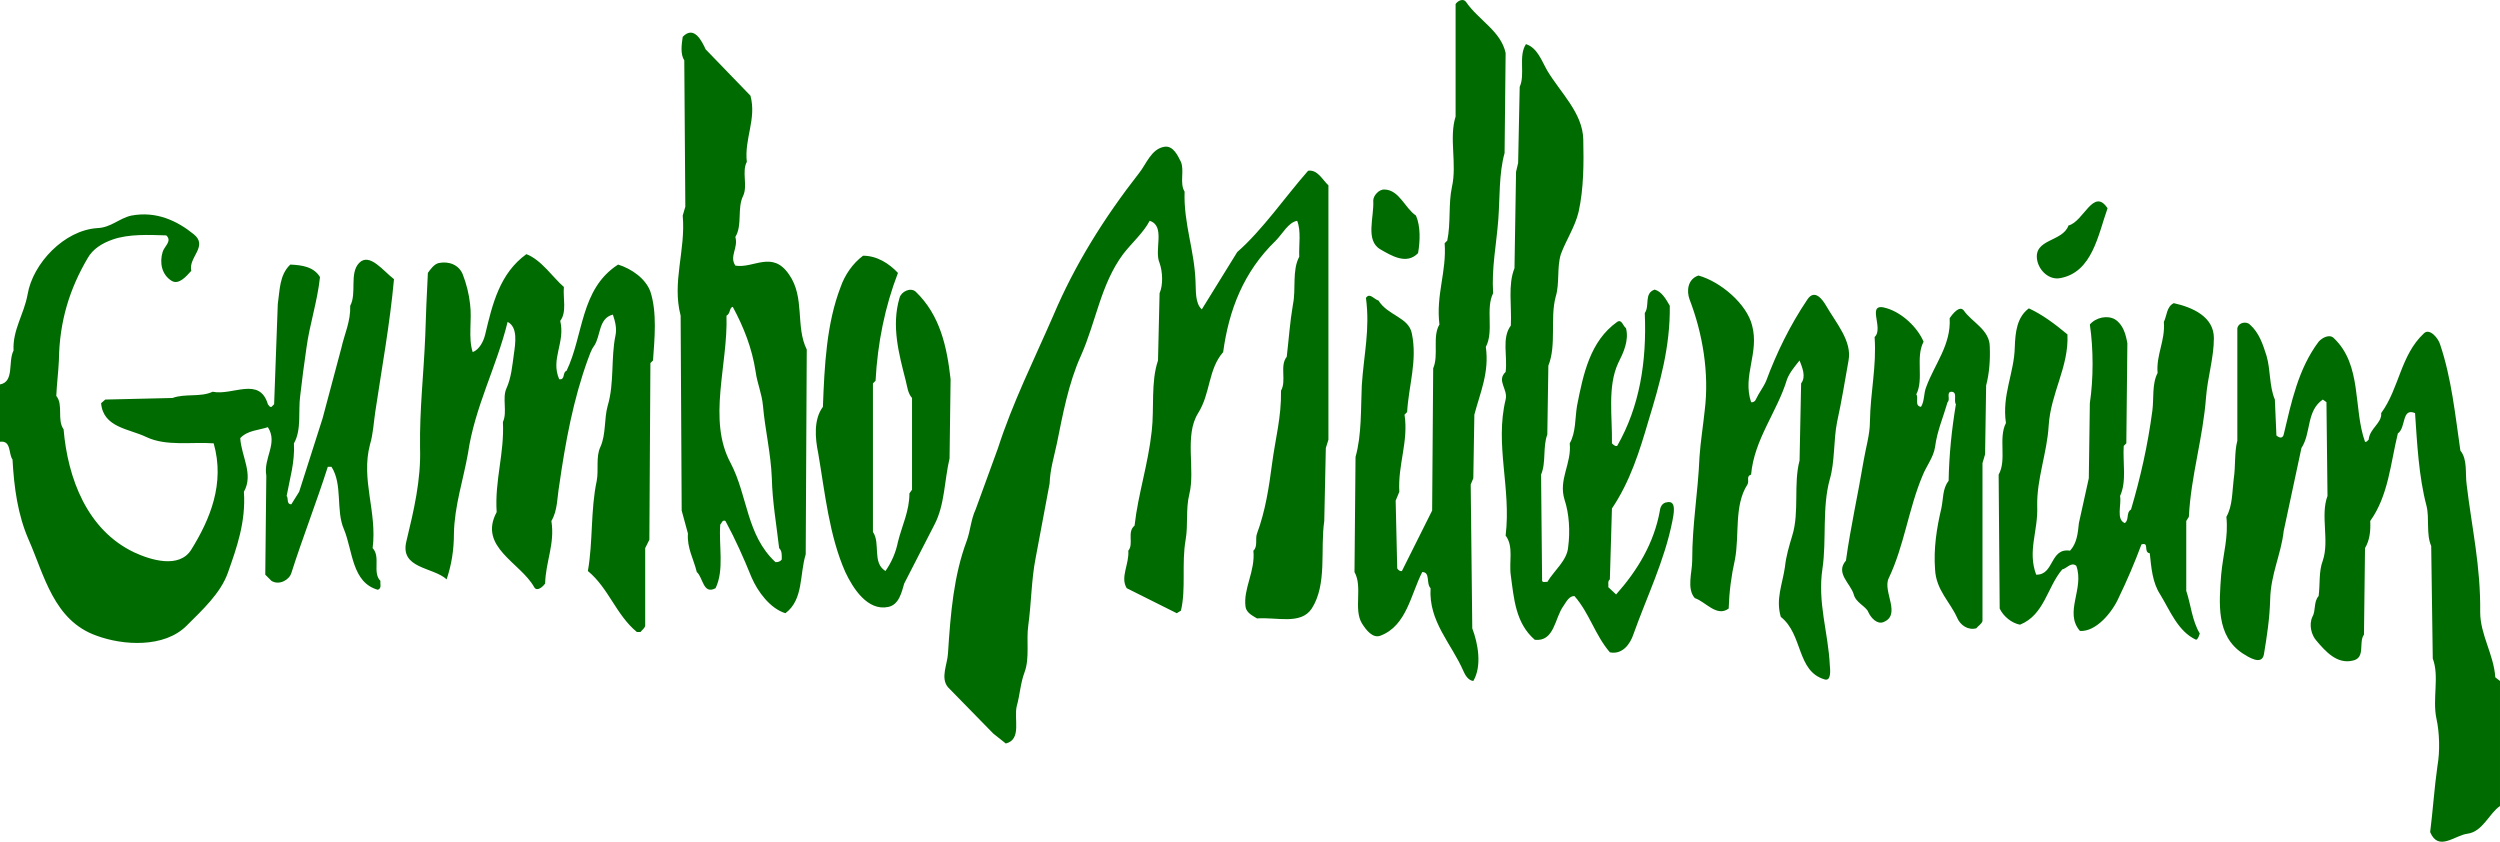
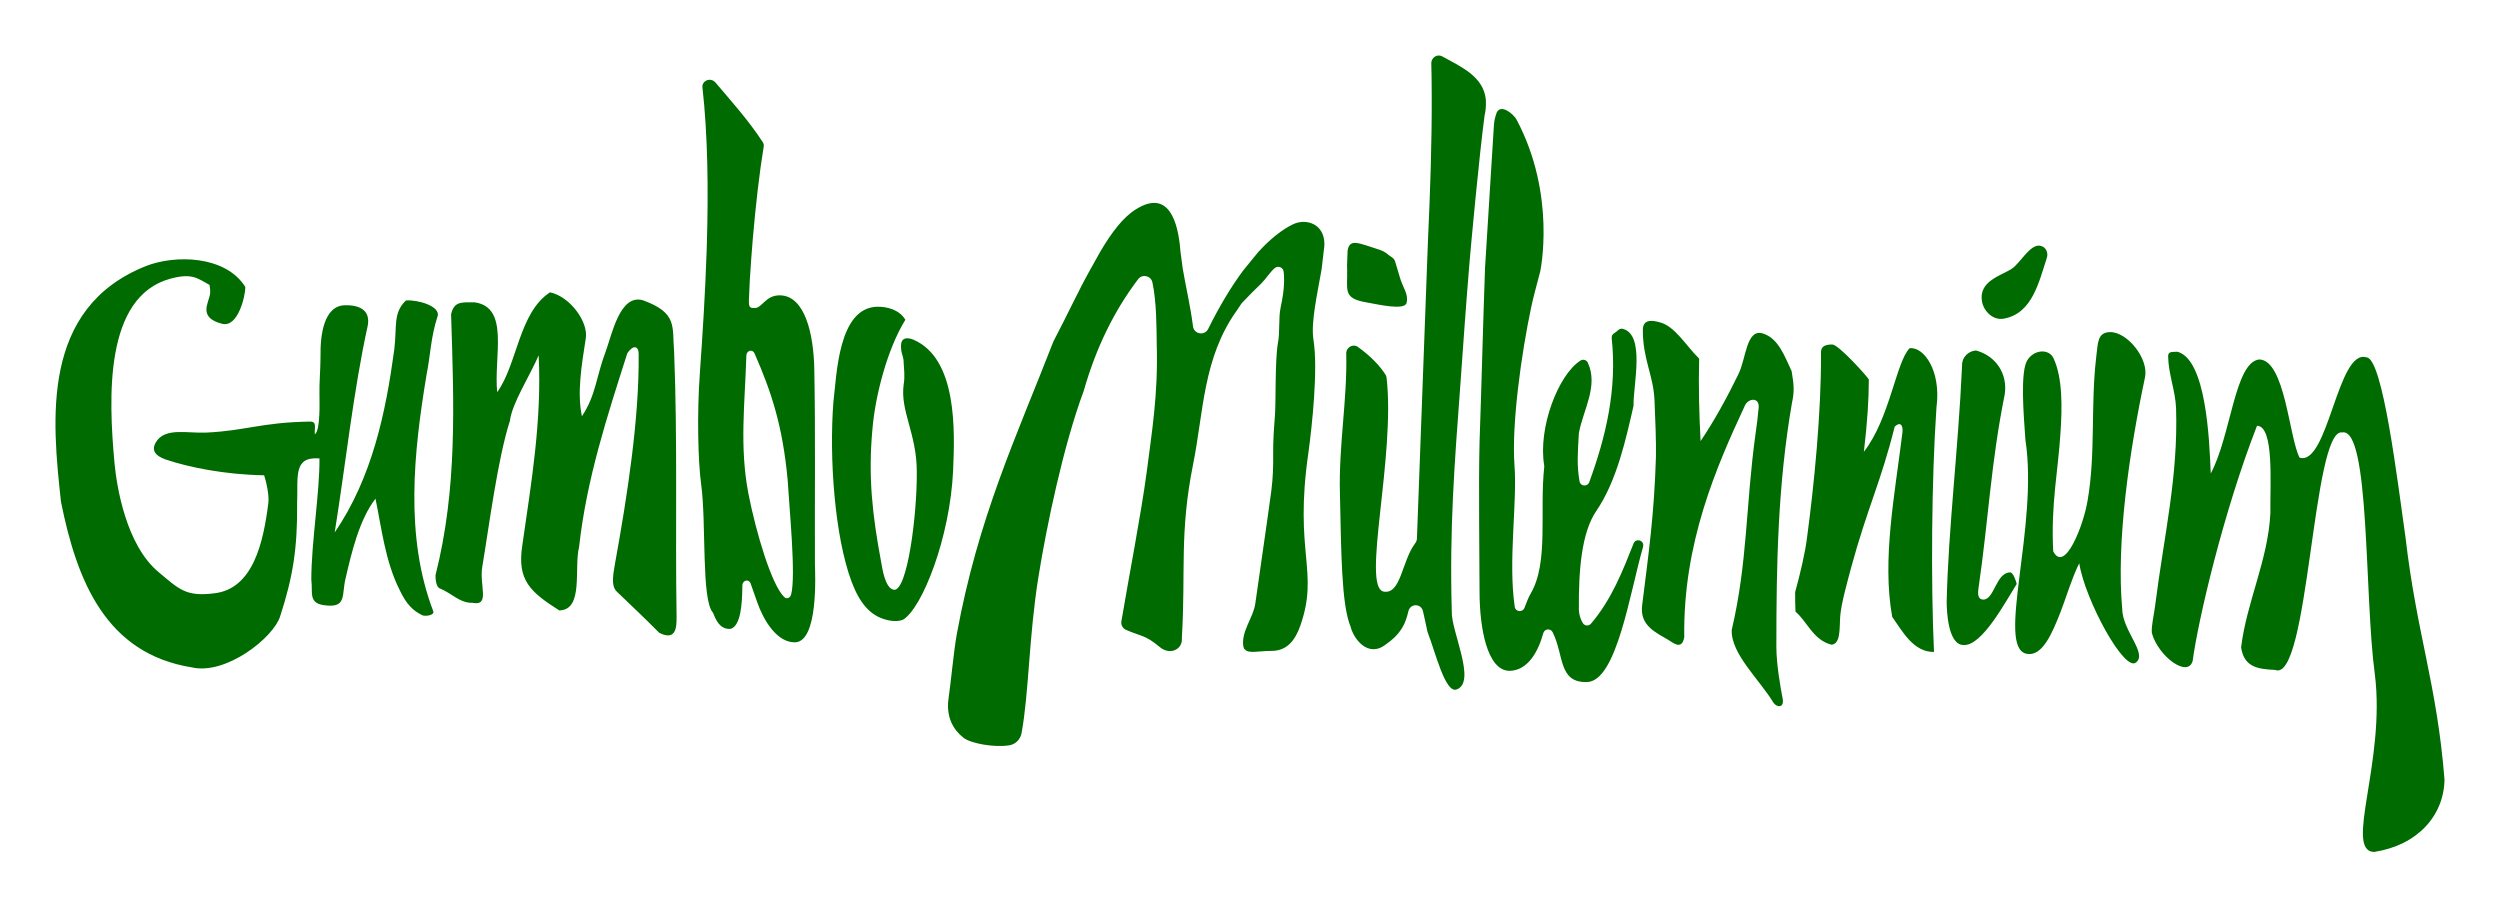
- <svg xmlns="http://www.w3.org/2000/svg" width="639.6" height="215.348">
+ <svg xmlns="http://www.w3.org/2000/svg" width="675.936" height="245.347">
  <defs>
-     <clipPath id="gumbo-clip">
-       <path d="M0 161.511h479.7V0H0z" />
+     <clipPath clipPathUnits="userSpaceOnUse" id="a">
+       <path d="M0 226.772h566.929V0H0z" />
    </clipPath>
  </defs>
-   <g clip-path="url(#gumbo-clip)" transform="matrix(1.33333 0 0 -1.33333 0 215.348)" fill="#006b00">
-     <path d="M281.3 161.145c2.4-3.5 6.7-5.6 7.6-9.8l-.2-19.2c-1.1-3.9-.9-8.7-1.2-12.7-.4-5.2-1.3-9.2-1-14.2-1.5-3 .2-7.3-1.4-10.3.7-4.9-1.1-8.8-2.2-13l-.2-12.2-.5-1.2.3-27.6c1.1-2.9 1.9-7.2.2-10.1-1 .1-1.6 1.2-1.9 1.9-2.3 5.3-6.7 9.5-6.3 15.9-.9.9 0 3.1-1.6 3.1-2.2-4.3-3-10.3-8-12.2-1.5-.6-2.8 1.1-3.6 2.4-1.6 2.7.2 7-1.4 9.8l.2 22.1c1.2 4.2 1 9.3 1.2 13.7.4 6.1 1.6 10.7.8 16.8.7 1.1 1.6-.3 2.4-.5 1.8-2.9 5.8-3.2 6.4-6.3 1.1-5.2-.6-10-.9-15.1l-.5-.5c.8-5.1-1.3-9.6-1-14.8l-.7-1.7.3-13c.2-.3.5-.6.9-.5l5.8 11.6.2 27.3c1.1 2.5-.2 6.1 1.2 8.4-.7 5.7 1.4 10.1 1 15.6l.5.5c.7 3.3.2 7.1.9 10.3 1 4.4-.6 9.4.7 13.5v21.6c.5.7 1.5 1.1 2 .4M296.9 147.945c2.5-4.2 6.8-8.1 6.9-13.2.1-4.5.1-9.4-.9-13.9-.7-2.9-2.4-5.4-3.4-8.1-.8-2.6-.2-5.6-1-8.2-1.1-4.1.2-9.2-1.4-13.2l-.2-13.2c-.9-2.4-.2-5.4-1.2-7.7l.2-20.4c.2-.4.6-.1 1-.2 1.3 2.2 3.8 4.1 4 6.7.4 3 .2 6.4-.7 9.1-1.2 3.9 1.4 6.9 1 10.8 1.2 2.1 1 4.8 1.4 7.2 1.2 6.1 2.5 12.4 7.7 16.1.9.6 1.1-.8 1.7-1.2.6-2.4-.5-4.7-1.5-6.7-2.1-4.5-1.1-10.4-1.2-15.4.3-.3.6-.6 1-.5 4.3 7.5 5.7 16.1 5.3 25.5 1 1.4-.2 3.8 1.9 4.5 1.4-.4 2.2-1.9 2.9-3.1.1-7.9-1.9-14.9-4.1-22.1-1.7-5.8-3.5-11.6-7-16.8l-.4-13.6c-.5-.4-.2-1-.3-1.5l1.5-1.4c4.1 4.6 7.3 9.9 8.4 16.1.1.8.5 1.5 1.4 1.6 1.9.4 1.2-2.5 1-3.6-1.5-7.6-4.9-14.5-7.5-21.8-.6-1.8-2.1-3.9-4.5-3.4-2.9 3.4-3.9 7.5-6.8 10.8-1 0-1.5-1-2.1-1.9-1.7-2.3-1.7-6.9-5.5-6.5-3.7 3.2-4 7.9-4.6 12.3-.4 2.6.6 5.6-1 7.7 1.1 9.1-2.1 17.4 0 26.1.5 2-1.8 3.6 0 5.3.4 3-.8 6.5 1 8.9.2 3.7-.6 7.8.7 11l.3 18.5.4 1.7.3 14.6c1.1 2.4-.3 5.9 1.2 8.2 2.2-.7 3-3.2 4.1-5.1M226.6 130.445c.7-1.7-.3-4.1.7-5.7-.2-6.2 1.9-11.2 2.1-17.3.1-1.8-.1-4.1 1.2-5.3l6.8 11c4.9 4.3 9.2 10.6 13.6 15.6 1.8.3 2.8-1.8 3.9-2.8v-48.8l-.5-1.6-.3-14c-.8-5.5.6-12.1-2.4-16.8-2.1-3.2-6.8-1.6-10.5-1.9-1 .6-2 1.1-2.2 2.2-.5 3.5 1.9 6.8 1.5 10.8.9.8.3 2.3.7 3.3 1.6 4.3 2.3 8.9 2.9 13.5.6 4.6 1.8 8.9 1.7 13.9 1.1 1.9-.3 4.8 1.1 6.5.4 3.4.6 6.6 1.2 10.1.6 2.9-.2 6.5 1.2 9.1-.1 2.3.4 4.9-.4 6.9-1.7-.3-2.8-2.5-4.1-3.8-6.2-6-9-13.3-10.1-21.4-2.9-3.3-2.4-7.9-4.8-11.7-2.7-4.3-.5-10.8-1.7-15.6-.7-2.8-.2-5.9-.7-8.7-.8-4.6.1-9.4-.9-13.6l-.8-.5-9.6 4.8c-1.3 2.1.5 4.6.3 7.2 1.1 1.3-.3 3.6 1.2 4.8.7 6.2 2.6 11.7 3.3 18.2.5 4.3-.2 9.4 1.2 13.5l.3 12.9c.7 1.6.6 4.1 0 5.8-1.1 2.5 1.2 7.1-1.9 8.1-1.2-2.3-3.4-4.2-5.1-6.4-4.3-5.8-5.2-13-8.1-19.5-2.4-5.3-3.5-11.4-4.6-16.8-.6-2.8-1.3-5-1.4-7.7l-2.7-14.4c-.8-4.1-.8-8.5-1.4-12.9-.4-2.8.3-6.2-.7-8.9-.8-2.1-.9-4.4-1.5-6.5-.6-2.5 1-6.4-2.1-7.2l-2.4 1.9-8.7 8.9c-1.5 1.8-.1 4.4 0 6.5.5 7.8 1.1 14.9 3.6 21.6.7 1.9.8 4.1 1.7 6l4.3 11.8c2.8 8.7 6.9 16.9 10.6 25.4 4.1 9.7 9.7 18.7 16.5 27.4 1.3 1.6 2.3 4.6 4.8 5 1.7.3 2.6-1.7 3.2-2.9" />
-     <path d="M271.7 120.145c.9-2.1.8-4.9.4-7.2-2.2-2.3-5.1-.5-7.2.7-3 1.7-1.2 6.2-1.4 9.4 0 .9 1.1 2.2 2.2 2.1 2.8-.1 3.9-3.6 6-5M404.4 121.545c-1.8-5-2.9-12.3-9.1-13.4-2.1-.4-4 1.4-4.4 3.4-.8 4.2 4.9 3.5 6 6.7 2.9.7 4.8 7.4 7.5 3.3M37.2 116.545c2.8-2.3-1.1-4.4-.5-7-.9-1-2.4-2.8-3.8-1.9-1.9 1.2-2.3 3.5-1.7 5.5.3 1.1 1.9 2.1.7 3.2-3.3.1-7.2.3-10.3-.8-2-.7-3.8-1.8-4.8-3.6-3.4-5.8-5.4-12-5.5-19.6-.1-2.2-.4-4.5-.5-6.8 1.4-1.7.1-4.6 1.4-6.4.8-9.4 4.5-19.3 13.5-23.6 3.2-1.5 8.7-3.2 11 .5 3.6 5.8 6.5 12.7 4.3 20.4-4.3.3-9.1-.6-12.9 1.2-3.3 1.6-8.3 1.8-8.7 6.5l.8.7 12.9.3c2.4.9 5.4.1 7.7 1.2 3.8-.8 9 3 10.6-2.4.2-.2.3-.6.7-.5l.5.5.7 19.2c.4 2.7.3 5.6 2.4 7.6 2.2-.1 4.5-.4 5.7-2.4-.5-4.7-2-9.1-2.6-13.6-.5-3.4-.8-5.8-1.2-9.2-.4-2.9.3-6.5-1.2-9.1.2-3.6-.8-6.8-1.4-10.1.4-.4-.1-1.6.9-1.6l1.5 2.4 4.5 14.1 3.6 13.5c.6 2.7 1.8 5.1 1.7 8.1 1.3 2.4-.2 6.2 1.7 8.2 2 2.1 4.7-1.6 6.7-3.1-.8-8.7-2.3-16.8-3.6-25.5-.3-2-.4-4.2-1-6.2-1.8-6.8 1.4-12.9.5-19.9 1.6-1.7-.1-4.7 1.5-6.3-.1-.6.3-1.4-.5-1.7-5 1.4-4.8 7.5-6.5 11.6-1.6 3.6-.2 8.6-2.4 12h-.7c-2.2-6.9-4.8-13.5-7-20.4-.4-1.3-2.3-2.4-3.8-1.5l-1.2 1.2.2 19c-.6 3.4 2.3 6.2.3 9.3-1.8-.6-3.9-.6-5.3-2.1.2-3.5 2.6-6.9.7-10.3.4-5.8-1.4-10.8-3.1-15.6-1.4-3.9-4.9-7.1-7.9-10.1-4.3-4.3-12.2-3.8-17.3-1.9-8.2 2.9-10 11.6-13 18.4-2.1 4.8-2.8 10-3.1 15.4-.8 1.1-.2 3.7-2.4 3.4v11c2.8.5 1.5 4.4 2.6 6.5-.2 4 2 6.9 2.7 10.8 1 5.9 7 12.3 13.4 12.7 2.6.1 4.2 1.9 6.5 2.4 4.8.9 8.8-1 12-3.6M108.2 106.445c-.2-2.1.6-4.8-.7-6.5 1-4.2-1.9-7.3-.2-11.2 1.2-.2.6 1.4 1.4 1.6 3.3 6.8 2.6 15.7 9.9 20.4 2.6-.8 5.3-2.7 6.2-5.2 1.3-4 .8-9 .5-13.2l-.5-.5-.2-33.9-.8-1.6v-14.9c-.1-.5-.6-.8-.9-1.2h-.7c-4 3.3-5.4 8.4-9.4 11.7 1 5.6.5 11.7 1.7 17.3.4 2.1-.2 4.6.7 6.5 1.1 2.4.7 5.4 1.4 7.9 1.3 4.3.6 9.2 1.5 13.5.3 1.4-.1 2.8-.5 4-2.8-.7-2.3-4.1-3.6-6-.6-.8-.8-1.6-1.2-2.6-2.8-7.7-4.3-15.8-5.5-24.2-.4-2.3-.3-4.8-1.5-6.8.7-4.4-1.1-7.8-1.2-12-.5-.7-1.6-1.6-2.1-.7-2.6 4.7-10.8 7.7-7.2 14.4-.4 6.1 1.5 11.2 1.2 17.3.9 1.9-.2 4.6.7 6.5.9 2 1.1 4.3 1.4 6.5.3 2.1.8 5.2-1.2 6.2-2.1-8.6-6.3-16.3-7.6-25.2-.9-5.1-2.6-10.1-2.7-15.4 0-3.3-.5-6.1-1.4-8.8-2.6 2.4-9.1 2-7.7 7.4 1.4 5.8 2.8 11.7 2.6 17.8-.1 7.6.7 14.1 1 21.6.1 3.7.3 8 .5 12 .5.7 1.2 1.7 2.1 1.9 2 .4 3.9-.4 4.6-2.2.7-1.8 1.2-3.8 1.4-5.7.4-3-.4-6.4.5-9.2 1.3.5 2.1 2.1 2.4 3.4 1.4 5.9 2.8 11.7 7.9 15.4 2.9-1.1 5.1-4.5 7.2-6.3M172.3 109.145c-2.5-6.5-3.9-13.4-4.3-20.7l-.5-.5v-28.5c1.5-2.2-.2-5.9 2.4-7.5 1.2 1.7 2 3.6 2.4 5.6.8 3.2 2.2 5.9 2.2 9.3l.5.7v17.6c-.8.9-.9 2.1-1.2 3.3-1.3 5.1-2.8 10.5-1.2 15.9.3 1.2 2.1 2.1 3.1 1.2 4.7-4.5 6-10.6 6.7-16.8l-.2-15.2c-1-4.2-.9-8.9-2.9-12.7l-5.8-11.3c-.5-1.7-1-4.1-3.1-4.5-3.9-.8-6.7 3.5-8.2 6.7-3.1 7-3.9 15.2-5.2 22.8-.6 2.9-.9 6.5.9 8.9.3 8 .7 16 3.4 23 .8 2.3 2.3 4.5 4.3 6 2.7 0 5-1.5 6.7-3.3M336.2 99.045c1.4-5.3-1.9-9.6-.2-14.7.4-.1.8.2.9.5.6 1.3 1.5 2.4 2 3.6 2 5.4 4.6 10.7 7.9 15.6 1.4 2.1 2.9 0 3.6-1.2 1.9-3.3 5-6.8 4.3-10.5-.7-3.9-1.3-7.7-2.2-11.8-.7-3.5-.4-7.6-1.4-11-1.5-5.4-.6-11.7-1.4-17.1-1-6.5 1.1-12.3 1.4-18.5.1-1 .3-3.2-1-2.8-5.4 1.6-4.1 8.6-8.4 12-1 3.4.3 6.2.8 9.6.2 2 .8 4 1.4 6 1.4 4.5.2 9.9 1.4 14.4l.3 14.8c1 1.3.2 3.1-.3 4.4-.8-1-1.9-2.3-2.4-3.6-1.9-6.3-6.3-11.5-6.9-18.3-1-.3-.3-1.2-.7-1.9-2.6-4-1.5-9.7-2.4-14.4-.7-3.1-1.1-6.2-1.2-9.4-2.3-1.7-4.4 1.3-6.5 2-1.6 1.8-.5 5-.5 7.2 0 7.1 1.1 12.8 1.4 19.9.2 2.9.7 6 1 8.9.9 7.2-.4 14.8-2.9 21.3-.6 1.6-.4 3.9 1.7 4.6 4.3-1.2 9.3-5.5 10.3-9.6M424.8 96.645c0-3.8-1.2-7.5-1.5-11.3-.6-8-2.9-15.1-3.3-23l-.5-.8v-13.4c.9-2.7 1.1-5.7 2.6-8.2-.2-.4-.2-.9-.7-1.2-3.5 1.6-5 5.6-6.9 8.7-1.5 2.3-1.7 5.1-2 7.9-1.3.2 0 2.2-1.6 1.7-1.3-3.5-2.8-7-4.4-10.3-1.2-2.7-4.3-6.5-7.4-6.3-3.1 3.6.9 8.1-.7 12.5-1 .8-1.8-.5-2.7-.7-2.9-3.4-3.4-8.7-8.1-10.6-1.6.3-3.2 1.6-3.9 3.1l-.2 25.7c1.6 2.8-.1 7 1.4 9.9-.8 5.4 1.6 9.6 1.7 14.6.1 2.8.4 5.7 2.7 7.4 2.6-1.2 5-3 7.4-5 .3-6.2-3.2-11.2-3.6-17.5-.3-5.2-2.3-10.2-2.2-15.4.2-4.9-1.9-8.6-.2-13.2 3.5-.1 2.6 5.2 6.5 4.6 1.3 1.4 1.5 3.3 1.7 5.3l1.9 8.6.2 14.4c.7 4.7.7 10.4 0 15.1 1.2 1.4 3.4 1.8 4.8 1 1.6-1 2.1-2.9 2.4-4.6l-.2-19.2-.5-.5c-.2-3.2.6-6.8-.7-9.6.3-1.7-.8-4.5.9-5.2.9.6.2 2 1.2 2.6 1.8 6.1 3.2 12.2 4.1 19 .3 2.3-.1 5.1 1 7.2-.3 3.5 1.5 6.2 1.2 9.8.6 1.2.5 2.9 1.9 3.6 3.6-.8 7.7-2.6 7.7-6.7M139.4 100.945c.3-9.5-3.7-20 .8-28.3 3.3-6.3 3-13.8 8.6-19 .5 0 .9.1 1.2.5 0 .8.1 1.6-.5 2.2-.5 4.4-1.3 8.9-1.4 13.4-.2 4.9-1.3 9.3-1.7 13.9-.2 2.3-1.1 4.3-1.4 6.5-.7 4.6-2.3 8.6-4.4 12.5-.7-.2-.4-1.3-1.2-1.7m-4 51.1l8.6-8.9c1.2-4.5-1.2-8.2-.7-12.7-1-1.8.2-4.6-.7-6.5-1.2-2.4-.1-5.6-1.5-7.9.6-2.1-1.2-3.7 0-5.5 3.5-.6 7.1 3 10.3-1.7 3.1-4.4 1.2-10 3.4-14.4l-.2-39.3c-1.2-3.9-.4-8.7-3.9-11.3-2.9.9-5.3 4.1-6.5 6.9-1.5 3.7-3.1 7.3-5 10.8-.6.3-.7-.4-1-.7-.3-4.1.8-8.7-.9-12.2-2.4-1.3-2.4 2.1-3.6 3.1-.6 2.5-1.9 4.6-1.7 7.4l-1.2 4.4-.2 37.4c-1.7 6.5 1 12.5.4 19.2l.5 1.7-.2 28.1c-.8 1.2-.5 3.1-.3 4.5 2.2 2.3 3.7-.9 4.4-2.4M369.1 95.945c-1.6-3 .1-7.2-1.4-10.1.5-.7-.4-2.2.9-2.4.7 1.1.5 2.6 1 3.8 1.6 4.4 4.8 8.1 4.5 13.2.6.9 1.9 2.5 2.7 1.5 1.6-2.3 5-3.7 5-7 .1-2.6-.1-5.1-.7-7.4l-.2-13.2-.5-1.7v-30.3c-.2-.6-.8-.9-1.2-1.4-1.6-.4-3 .6-3.6 1.9-1.4 3.2-4.1 5.4-4.3 9.4-.3 4 .3 7.9 1.2 11.7.4 1.8.2 3.8 1.4 5.3.1 5.1.6 9.9 1.4 14.7-.5.7.4 2.4-.9 2.4-1-.1-.1-1.5-.7-2-.8-2.8-2-5.5-2.4-8.6-.3-2-1.7-3.7-2.4-5.5-2.7-6.4-3.5-13.4-6.5-19.7-1.2-2.5 2.5-7-1-8.4-1.2-.5-2.4.8-2.9 1.9-.4 1.1-2.4 1.8-2.8 3.4-.6 2.1-3.6 4.1-1.5 6.5.9 6.5 2.3 12.6 3.4 19.2.4 2.4 1.2 5 1.2 7.4.1 5.9 1.3 10.6.9 16.3 1.9 1.7-1.9 6.9 2.4 5.5 2.9-.9 5.8-3.6 7-6.4M434.9 93.245c.8-2.7.5-5.8 1.6-8.4l.3-6.9c.6-.5 1.2-.6 1.4.2 1.5 6.3 2.8 12.6 6.7 17.8.7.8 2.1 1.5 2.9.7 5.5-5.2 3.7-13.5 6-19.9.4-.1.5.3.7.4.2 2.2 2.6 3.2 2.4 5.1 3.5 4.8 3.7 11.1 8.2 15.3 1.1 1.1 2.8-1 3.1-2.1 2.2-6.5 2.9-13.5 3.9-20.4 1.4-1.7.9-4.3 1.2-6.5 1-8.4 2.7-15.6 2.6-24.5 0-4.3 2.6-8.1 2.9-12.5l.9-.7v-24c-2-1.3-3.3-4.9-6.2-5.3-2.5-.3-5.6-3.5-7.2.3.5 3.9.8 8.5 1.4 12.7.5 2.8.4 6.4-.2 9.1-.8 3.8.6 8.1-.7 11.5l-.3 21.6c-1 2.3-.3 5.3-.9 7.7-1.5 5.7-1.8 12-2.2 17.8-2.6 1.1-1.7-2.8-3.3-3.9-1.4-5.7-1.8-11.9-5.3-16.8.1-1.9-.1-3.7-1-5.2l-.2-16.6c-1.1-1.5.4-4.5-2.2-5-3-.7-5.2 1.8-6.9 3.8-1 1.1-1.5 3.1-.8 4.6.7 1.2.2 2.9 1.2 4 .3 2.3 0 4.7.8 6.8 1.3 3.8-.5 8.7.9 12.4l-.2 18-.7.5c-3.2-2.2-2.2-6.4-4.1-9.3l-3.4-15.9c-.5-4.5-2.5-8.3-2.6-13.2-.1-3.6-.6-6.9-1.2-10.5-.4-2.2-3-.5-4.1.2-5.1 3.4-4.5 9.6-4.1 15.1.4 4.2 1.4 7.1 1 11.1 1.2 2.1 1.1 4.8 1.4 7.2.4 2.6.1 5.1.7 7.4v21.6c.3 1.2 1.8 1.3 2.4.7 1.8-1.6 2.5-3.8 3.2-6" />
+   <g clip-path="url(#a)" transform="matrix(1.33333 0 0 -1.33333 -43.45 273.855)">
+     <path d="M446.865 155.358c.77-.439 1.057-1.42.78-2.263-1.61-4.911-2.964-11.297-8.73-12.32-2.1-.4-4 1.4-4.402 3.4-.799 4.2 3.797 5.283 6 6.7 1.89 1.215 4.068 5.784 6.351 4.483M460.447 138.048c-2.565-.072-2.418-2.134-2.784-5.05-1.172-9.959-.074-19.49-1.76-29.165-.806-4.909-4.616-14.796-6.96-10.243-.513 9.39 1.026 16.645 1.467 23.972.365 5.335.438 11.167-1.394 15.151-.878 1.991-3.882 1.85-5.274-.285-1.538-2.277-.806-11.025-.44-16.218 2.71-17.499-6.007-42.11.22-43.39 3.15-.64 5.129 3.911 6.96 8.606 1.172 3.06 2.272 6.83 3.737 9.745 1.172-7.468 9.305-22.407 11.576-20.059 2.198 1.85-2.785 6.401-2.858 10.741-1.245 13.73 1.465 32.152 4.616 47.018.806 3.77-3.59 9.248-7.106 9.177M520.378 96.436c-1.612 11.31-4.616 36.42-7.913 36.49-5.86 1.85-7.767-22.051-13.555-20.344-2.125 3.913-2.93 19.847-8.206 19.918-4.98-.57-5.714-15.507-9.816-23.118-.294 7.185-.952 23.047-6.74 24.682-1.027-.07-1.907.142-1.907-.924.073-3.7 1.465-6.9 1.613-10.527.44-13.943-2.418-25.608-4.249-40.048-.22-1.85-.807-4.125-.66-5.548 1.32-4.767 7.327-9.176 8.28-5.62 1.098 8.252 6.226 30.16 13.041 47.659 3.515-.071 2.636-11.737 2.71-17.712-.44-9.461-4.835-18.067-5.935-27.244.587-3.77 3.005-4.41 6.887-4.552 6.887-2.845 7.547 49.223 13.63 48.156 5.64.996 4.467-33.361 6.591-48.94 2.272-17.711-6.299-35.92-.145-36.133 8.791 1.35 14.14 7.326 14.286 14.653-1.538 19.419-5.64 29.519-7.912 49.152" fill="#006b00" />
+     <path d="M440.222 89.326c-2.91-.067-3.187-5.448-5.403-5.515-.693 0-1.317.336-1.04 2.22 2.079 14.325 2.495 25.288 5.335 39.411.624 4.238-1.871 7.802-5.82 8.878-1.316-.067-2.908-1.143-2.84-3.16-.762-16.815-2.77-32.755-3.117-47.753 0-1.95.277-8.878 3.464-8.81 3.74-.202 8.52 8.877 10.737 12.375-.07.404-.692 2.354-1.316 2.354M419.81 134.768c-2.73-2.79-4.022-14.296-9.266-20.992.733 6.141 1.006 10.81 1.006 14.646 0 .28-6.106 7.113-7.4 7.113-1.436 0-2.37-.349-2.298-1.744.072-12.204-1.437-26.988-2.801-37.17-.36-3.138-1.436-7.67-2.442-11.297 0-1.325 0-2.65.072-3.975 2.298-1.883 3.59-5.789 7.327-6.695 1.795.21 1.579 3.068 1.723 5.51.144 2.72 1.58 7.601 2.227 10.111 3.304 12.134 6.034 17.365 8.835 28.592 1.078 1.046 1.724.42 1.58-1.116-1.58-12.9-4.166-25.803-2.083-37.448 2.083-2.929 4.31-7.183 8.476-7.114-.645 13.948-.503 35.01.503 49.583 1.006 7.532-2.658 12.414-5.46 11.996M395.89 130.165c-1.436 3-2.657 6.625-5.817 7.601-3.376 1.046-3.376-5.02-4.957-8.228-2.371-4.882-4.956-9.554-7.686-13.6-.286 5.79-.431 10.67-.286 16.738-2.658 2.58-4.957 6.695-8.117 7.392-1.078.28-3.305.836-3.305-1.605 0-5.996 2.155-9.135 2.37-14.295.145-3.347.36-8.508.288-11.438-.36-11.715-1.436-19.177-2.802-30.127-.502-4.114 2.874-5.508 5.316-6.972.79-.419 2.729-2.302 3.232.557-.287 19.04 6.536 34.59 12.283 46.933.718 1.605 3.017 1.744 2.8-.418a92.06 92.06 0 00-.645-5.37c-2.011-14.714-1.58-25.872-4.813-39.68-.215-4.812 5.675-10.112 8.476-14.785.719-.975 2.156-1.046 1.867.767-.43 2.162-1.292 7.044-1.292 10.601 0 16.737.287 32.845 3.16 49.444.503 2.3.432 3.556-.072 6.485M121.382 141.47c.215 1.886-3.954 3.142-6.47 3.003-2.66-2.513-1.799-5.236-2.373-9.983-1.726-12.704-4.458-25.898-12.079-37.067 2.23 13.962 3.812 28.83 6.687 41.883.574 2.933-1.295 4.259-4.602 4.189-4.314-.07-5.032-6.143-4.96-10.261 0-2.583-.288-5.794-.217-7.82 0-1.395.217-7.328-.934-8.095-.144 1.256.504 2.582-.935 2.582-9.922-.14-13.158-1.885-21.21-2.234-3.74-.14-7.909.978-9.852-1.605-1.365-1.885-.43-3.071 1.727-3.84 4.745-1.605 12.007-3.071 19.988-3.211.503-1.535 1.006-3.978.863-5.515-1.008-8.097-3.092-17.59-11.073-18.428-5.68-.698-7.045.839-11.216 4.328-6.615 5.514-8.485 17.45-8.916 22.058-1.222 13.334-2.085 33.717 11.288 37.416 4.387 1.187 5.465.14 7.982-1.256.36-2.164-.073-2.234-.504-4.05-.575-2.163.79-3.28 3.093-3.838 3.162-.768 4.671 5.584 4.671 7.469-4.026 6.422-14.235 6.562-20.13 4.258-21.427-8.517-19.055-31.273-17.257-47.817 3.235-16.125 9.132-30.784 26.531-33.576 6.903-1.606 16.538 6.003 17.904 10.33 2.66 8.168 3.522 13.962 3.45 22.828.216 5.514-.862 9.633 4.53 9.214.072-6.772-1.653-17.102-1.653-24.572.36-2.722-.72-4.886 2.947-5.235 4.314-.488 3.163 2.234 4.027 5.584 1.15 4.956 2.732 11.797 6.04 16.056 1.221-5.795 1.94-12.705 4.96-18.64 1.295-2.72 2.66-4.117 4.602-5.024.574-.21 2.444 0 2.156.837-5.823 15.218-3.954 32.32-1.365 47.956.864 4.328.79 7.4 2.3 12.077M150.015 94.456c1.51 13.821 5.752 26.666 9.778 39.3 1.222 1.816 2.302 1.467 2.302-.139.143-13.054-2.302-28.76-4.746-42.232-.288-1.885-1.007-4.678.287-5.934 3.235-3.14 4.962-4.678 8.63-8.377 3.45-1.745 3.521 1.187 3.521 3.142-.287 18.148.216 35.67-.502 53.89-.433 5.025.791 7.817-6.328 10.4-4.673 1.327-6.256-6.91-7.549-10.4-1.942-5.096-1.942-8.796-4.818-13.125-1.007 4.748-.072 10.332.791 15.847.503 3.35-3.235 8.446-7.262 9.284-6.327-4.119-6.614-14.59-10.712-20.243-.72 7.26 2.587 17.241-4.602 18.22-2.66 0-4.17.208-4.746-2.445.575-18.149 1.294-35.32-3.163-52.913 0-.837.143-2.374.862-2.652 2.445-.977 4.027-3.002 6.687-2.932 3.595-.698 1.294 3.56 1.942 7.33 1.366 8.097 3.091 21.78 5.607 29.598.432 3.56 4.026 9.074 5.824 13.262.648-13.193-1.438-25.479-3.306-38.462-1.15-7.26 1.725-9.565 7.477-13.264 5.033.071 2.947 8.657 4.026 12.845" fill="#006b00" />
+     <path d="M340.115 181.143c-.58 1.09-3.153 3.253-4.015 1.438a8.708 8.708 0 01-.575-2.607l-1.798-28.855c-.412-11.409-.736-24.8-1.116-35.426-.219-8.644 0-23.382 0-30.254 0-7.369 1.532-16.012 6.057-16.083 3.826.058 5.89 4.063 6.871 7.651.244.89 1.472 1.02 1.888.195 2.366-4.683 1.123-10.298 7.003-10.113 6.026.211 8.657 18.158 11.342 27.413a.9.9 0 01.04.301l-.003.063c-.049 1.095-1.555 1.35-1.959.331-2.158-5.453-4.463-11.406-8.653-16.286-.43-.5-1.24-.466-1.604.084-.438.662-.798 1.663-.84 2.69-.074 8.29.584 15.728 3.503 20.05 4.208 6.13 6.036 14.64 7.563 21.282a.89.89 0 01.023.23c-.089 4.015 2.438 14.33-2.216 15.47a.95.95 0 01-.8-.189c-.305-.237-.574-.51-.933-.714-.353-.2-.524-.616-.48-1.02 1.11-10.32-1.172-19.934-4.556-29.182-.355-.97-1.784-.854-1.968.164-.577 3.202-.362 6.003-.14 9.683.003.05.008.1.016.146.843 4.643 4.008 9.53 1.795 14.256-.263.563-.97.74-1.495.405-4.504-2.874-8.634-13.685-7.34-21.27a.86.86 0 00.008-.243c-.99-9.11.946-19.46-2.76-25.738-.545-.908-.862-1.956-1.27-2.92-.4-.942-1.802-.777-1.95.235-1.38 9.321.54 21.02-.063 28.828-.584 8.22 1.386 22.531 3.43 32.096.438 2.035 1.112 4.472 1.798 7.097 0 0 3.342 15.485-4.803 30.792M193.004 84.805c-.184-.664-.882-.944-1.352-.514-2.558 2.349-5.765 13.1-7.326 21.129-1.778 9.432-.706 17.912-.39 27.867.033 1.06 1.253 1.37 1.665.426 3.313-7.59 5.673-14.41 6.708-25.644.325-5.677 1.725-19.546.695-23.264m4.835 6.084c-.062 13.314.127 25.84-.125 39.583-.126 7.159-1.885 15.033-7.04 15.033-2.828 0-3.52-2.505-4.965-2.577-1.005 0-1.319 0-1.257 1.718.1 2.6.25 5.47.484 8.43l.301 3.819c.582 6.85 1.387 13.8 2.221 18.803.047.286-.009.576-.159.808-2.865 4.444-6.635 8.606-9.573 12.09-1.068 1.287-2.827.357-2.702-.86 1.108-9.855 1.225-20.993.896-31.974l-.056-1.74c-.286-8.362-.814-16.592-1.343-24.05-.628-8.59-.376-18.253.252-22.834 1.068-7.73 0-23.406 2.39-25.982.55-1.33 1.284-3.343 3.43-3.3.098.002.201.02.294.058 1.852.769 2.207 4.697 2.237 8.733.008 1.129 1.33 1.429 1.692.384.36-1.041.78-2.223 1.334-3.8 1.257-3.58 3.96-8.16 7.667-8.09 4.714.143 4.085 13.745 4.022 15.748M216.179 140.548c-1.228 2.053-3.683 2.648-5.592 2.648-8.048-.066-8.32-13.837-9.002-19.333-.886-11.387.273-27.278 3.683-36.414 1.636-4.37 3.818-6.953 7.092-7.747 1.432-.396 2.796-.264 3.41.067 3.818 2.383 9.478 16.55 10.092 30.257.34 7.945.887 22.643-8.047 26.483-1.431.596-2.522.33-2.522-1.257 0-1.855.545-1.855.545-3.51.068-1.192.273-2.715 0-4.303-.75-5.43 2.659-9.932 2.659-17.745.068-8.672-1.91-24.232-4.637-23.9-1.841.265-2.386 4.568-2.591 5.627-1.774 9.469-2.66 17.28-1.774 26.88.546 6.754 3 16.288 6.684 22.247M294.733 159.883c-2.186-1.061-4.563-2.928-7.025-5.635a.695.695 0 01-.026-.03l-3.026-3.71c-2.354-3.181-4.742-7.111-7.075-11.818-.714-1.44-2.867-1.08-3.073.514-.56 4.346-1.492 8.189-2.091 11.754l-.468 3.556c-.442 5.87-2.36 12.599-8.996 8.448-2.582-1.587-4.89-4.611-7.224-8.558 0 0-.673-1.217-2.104-3.765-2.352-4.191-4.632-9.177-7.37-14.374l-.072-.161c-7.658-19.648-15.236-35.673-19.581-59.335-.59-3.221-1.18-9.664-1.696-13.243-.451-3.668 1.049-6.158 3.053-7.734 1.509-1.188 6.373-2.038 9.348-1.524 1.244.215 2.202 1.215 2.432 2.456 1.502 8.1 1.475 19.692 3.453 31.857 1.62 10.08 5.006 26.376 9.128 37.47l.027.083c2.55 8.872 6.14 16.17 11.03 22.646.84 1.115 2.61.708 2.902-.658.852-4.005.82-9.1.877-12.722.296-10.094-1.032-17.825-2.065-25.914-1.13-8.436-3.545-20.813-5.108-30.082a1.612 1.612 0 01.946-1.74c3.059-1.343 3.84-.967 6.818-3.471 2.138-1.79 4.719-.431 4.497 1.789.81 13.673-.515 21.26 2.286 35.293 2.139 10.595 1.99 21.548 8.849 31.14.275.383.614.897 1.002 1.489a112.364 112.364 0 004.034 4.07c.889.89 1.685 2.2 2.643 3.037.655.57 1.699.2 1.82-.66.1-.712.11-1.466.094-2.231-.037-1.7-.34-3.374-.69-5.037-.488-2.318-.096-5.03-.568-7.307-.6-3.5-.382-12.048-.591-14.673-.203-2.553-.387-5.108-.36-7.668.03-2.488-.035-4.846-.362-7.477-1.03-7.62-2.174-15.236-3.263-22.961-.368-2.792-2.875-5.584-2.433-8.661.026-.102.058-.194.094-.28.019-.14.077-.251.193-.321.778-.961 2.738-.331 5.465-.331 3.17 0 4.794 2.22 5.826 5.155 3.834 11.025-1.328 14.676 1.622 35.007.736 5.44 1.99 16.895 1.032 22.908-.576 3.557.817 9.459 1.648 14.326l.558 4.763c.004.156.006.307.006.455-.074 4.08-3.835 5.154-6.416 3.865M319.918 96.25a1.668 1.668 0 00-.356-1.019c-2.73-3.612-2.873-10.46-6.423-9.797-4.49.961 2.447 27.368.624 43.341a1.546 1.546 0 01-.234.668c-1.189 1.85-3.05 3.766-5.558 5.58-1.016.735-2.419-.044-2.389-1.33.22-9.419-1.533-18.435-1.285-28.335.274-11.692.274-22.623 2.193-27.12.55-2.283 3.495-6.434 7.197-3.46 3.176 2.23 3.944 4.326 4.494 6.666.381 1.621 2.591 1.625 2.96 0 .262-1.164.555-2.443.877-4.024l.083-.283c1.503-3.808 3.538-12.38 5.84-11.56 4.18 1.452-1.166 11.901-.96 15.913-.479 16.674.55 29.82 1.714 45.524.581 8.091 1.162 16.513 1.857 24.87.298 3.584 1.97 21.727 3.077 30.064.222.94.312 1.908.268 2.876l-.01.26c.002.064 0 .13-.007.194-.522 4.64-5.057 6.594-8.829 8.677-1.029.567-2.26-.233-2.226-1.443.044-1.558.074-3.132.074-4.719l.013-1.745c.042-9.54-.304-19.567-.774-29.762zm-4.437 56.155c-.22.691-1.012 1.011-1.282 1.257a5.218 5.218 0 01-1.789 1.058c-4.43 1.404-6.112 2.377-6.556-.135l-.11-2.979c0-.24.02-.495.02-.76.136-4.222-1.03-5.95 3.973-6.782 2.057-.345 7.745-1.729 8.087-.068.411 1.937-.753 2.836-1.508 5.604l-.005.021z" fill="#006b00" />
  </g>
</svg>
